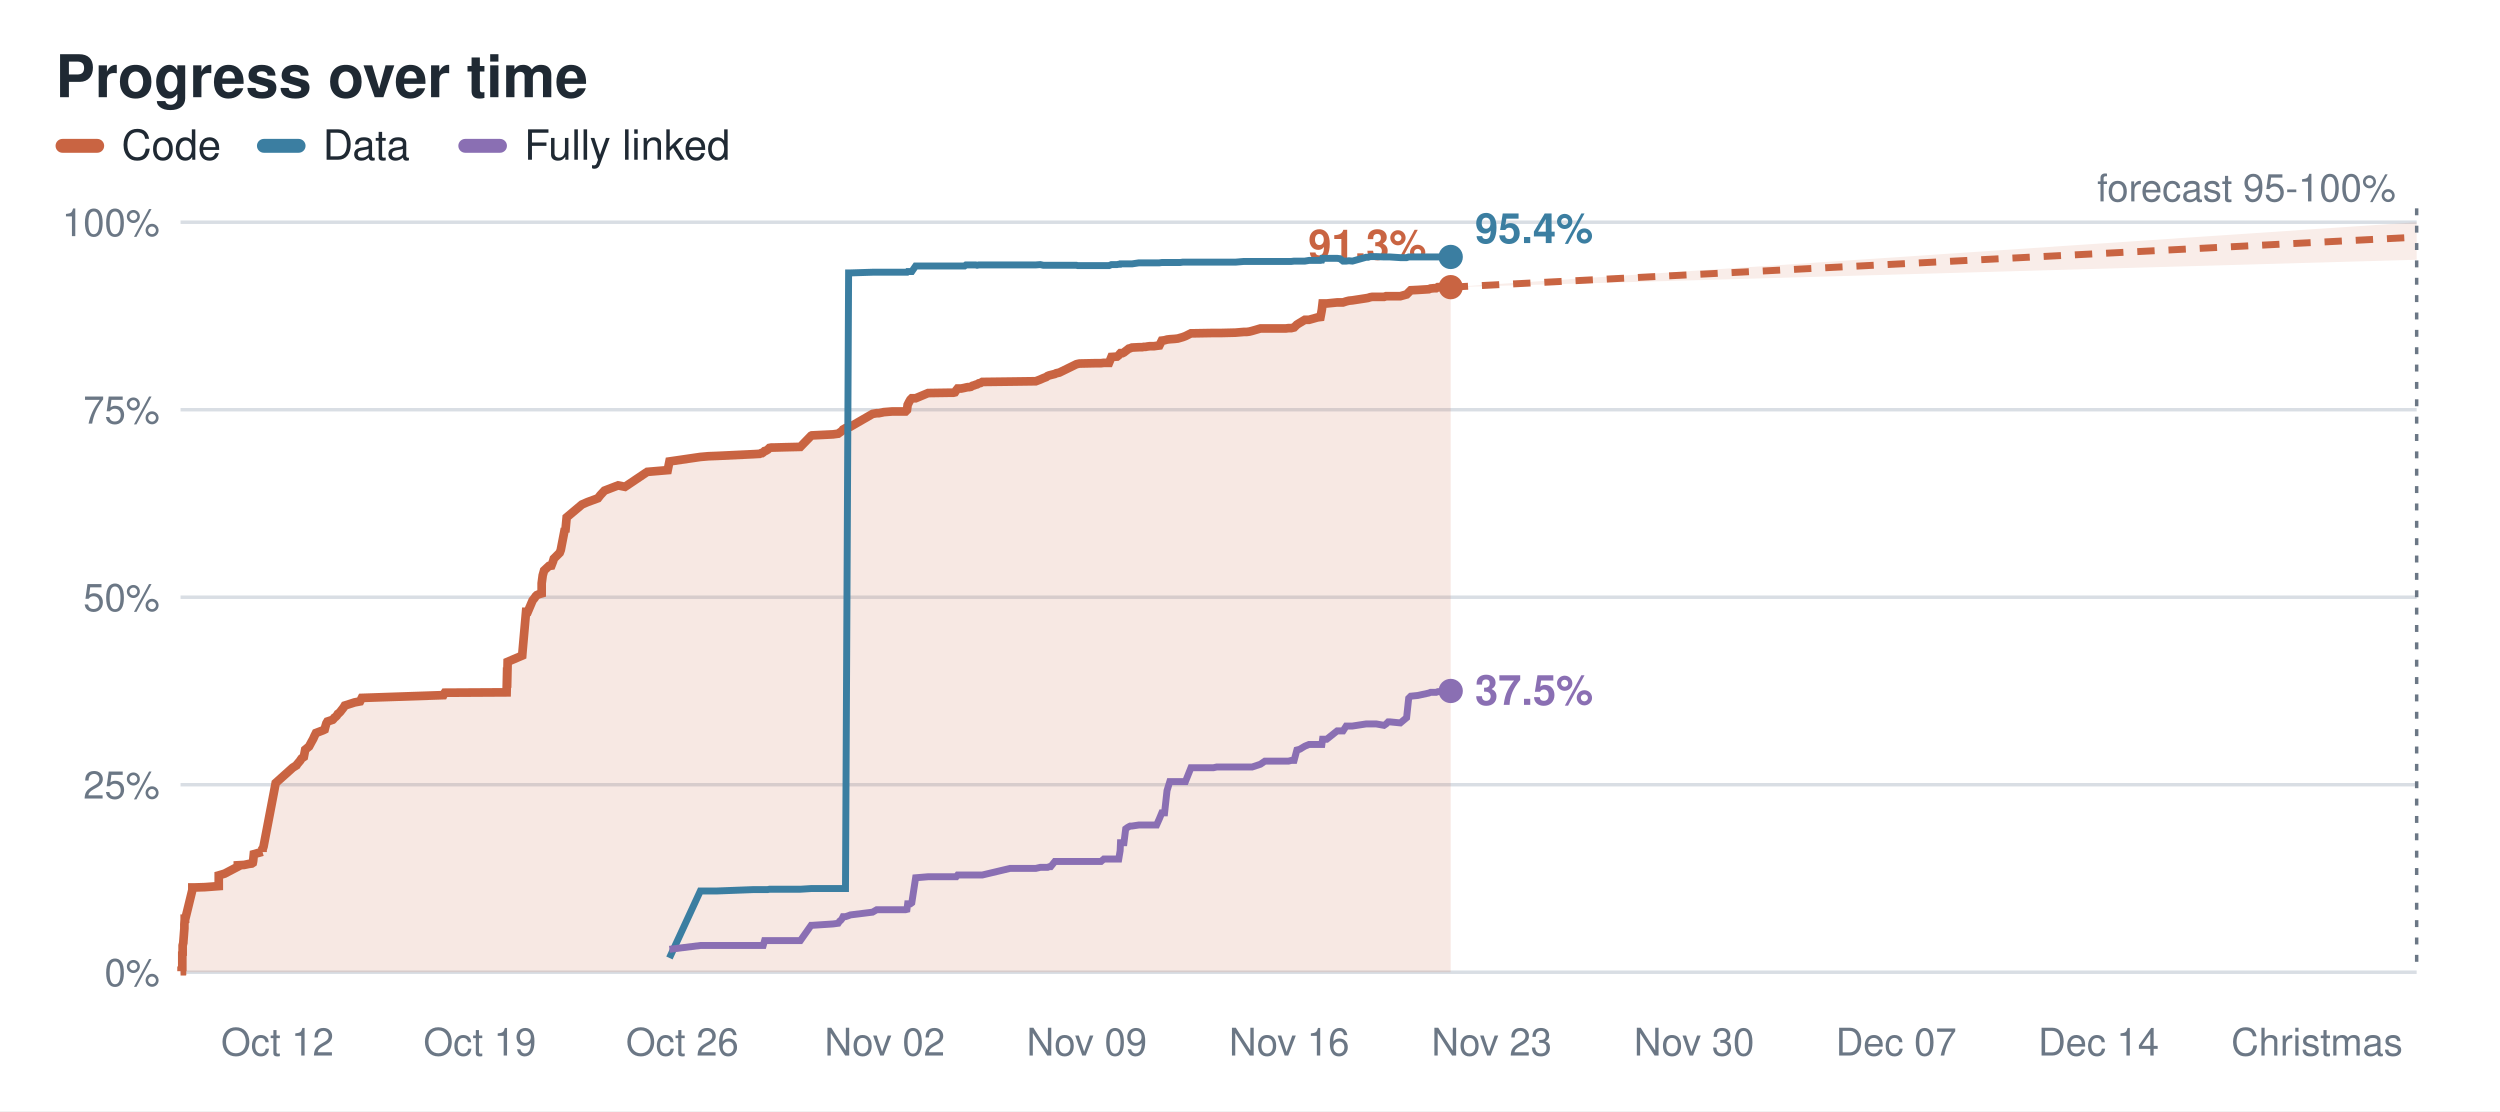
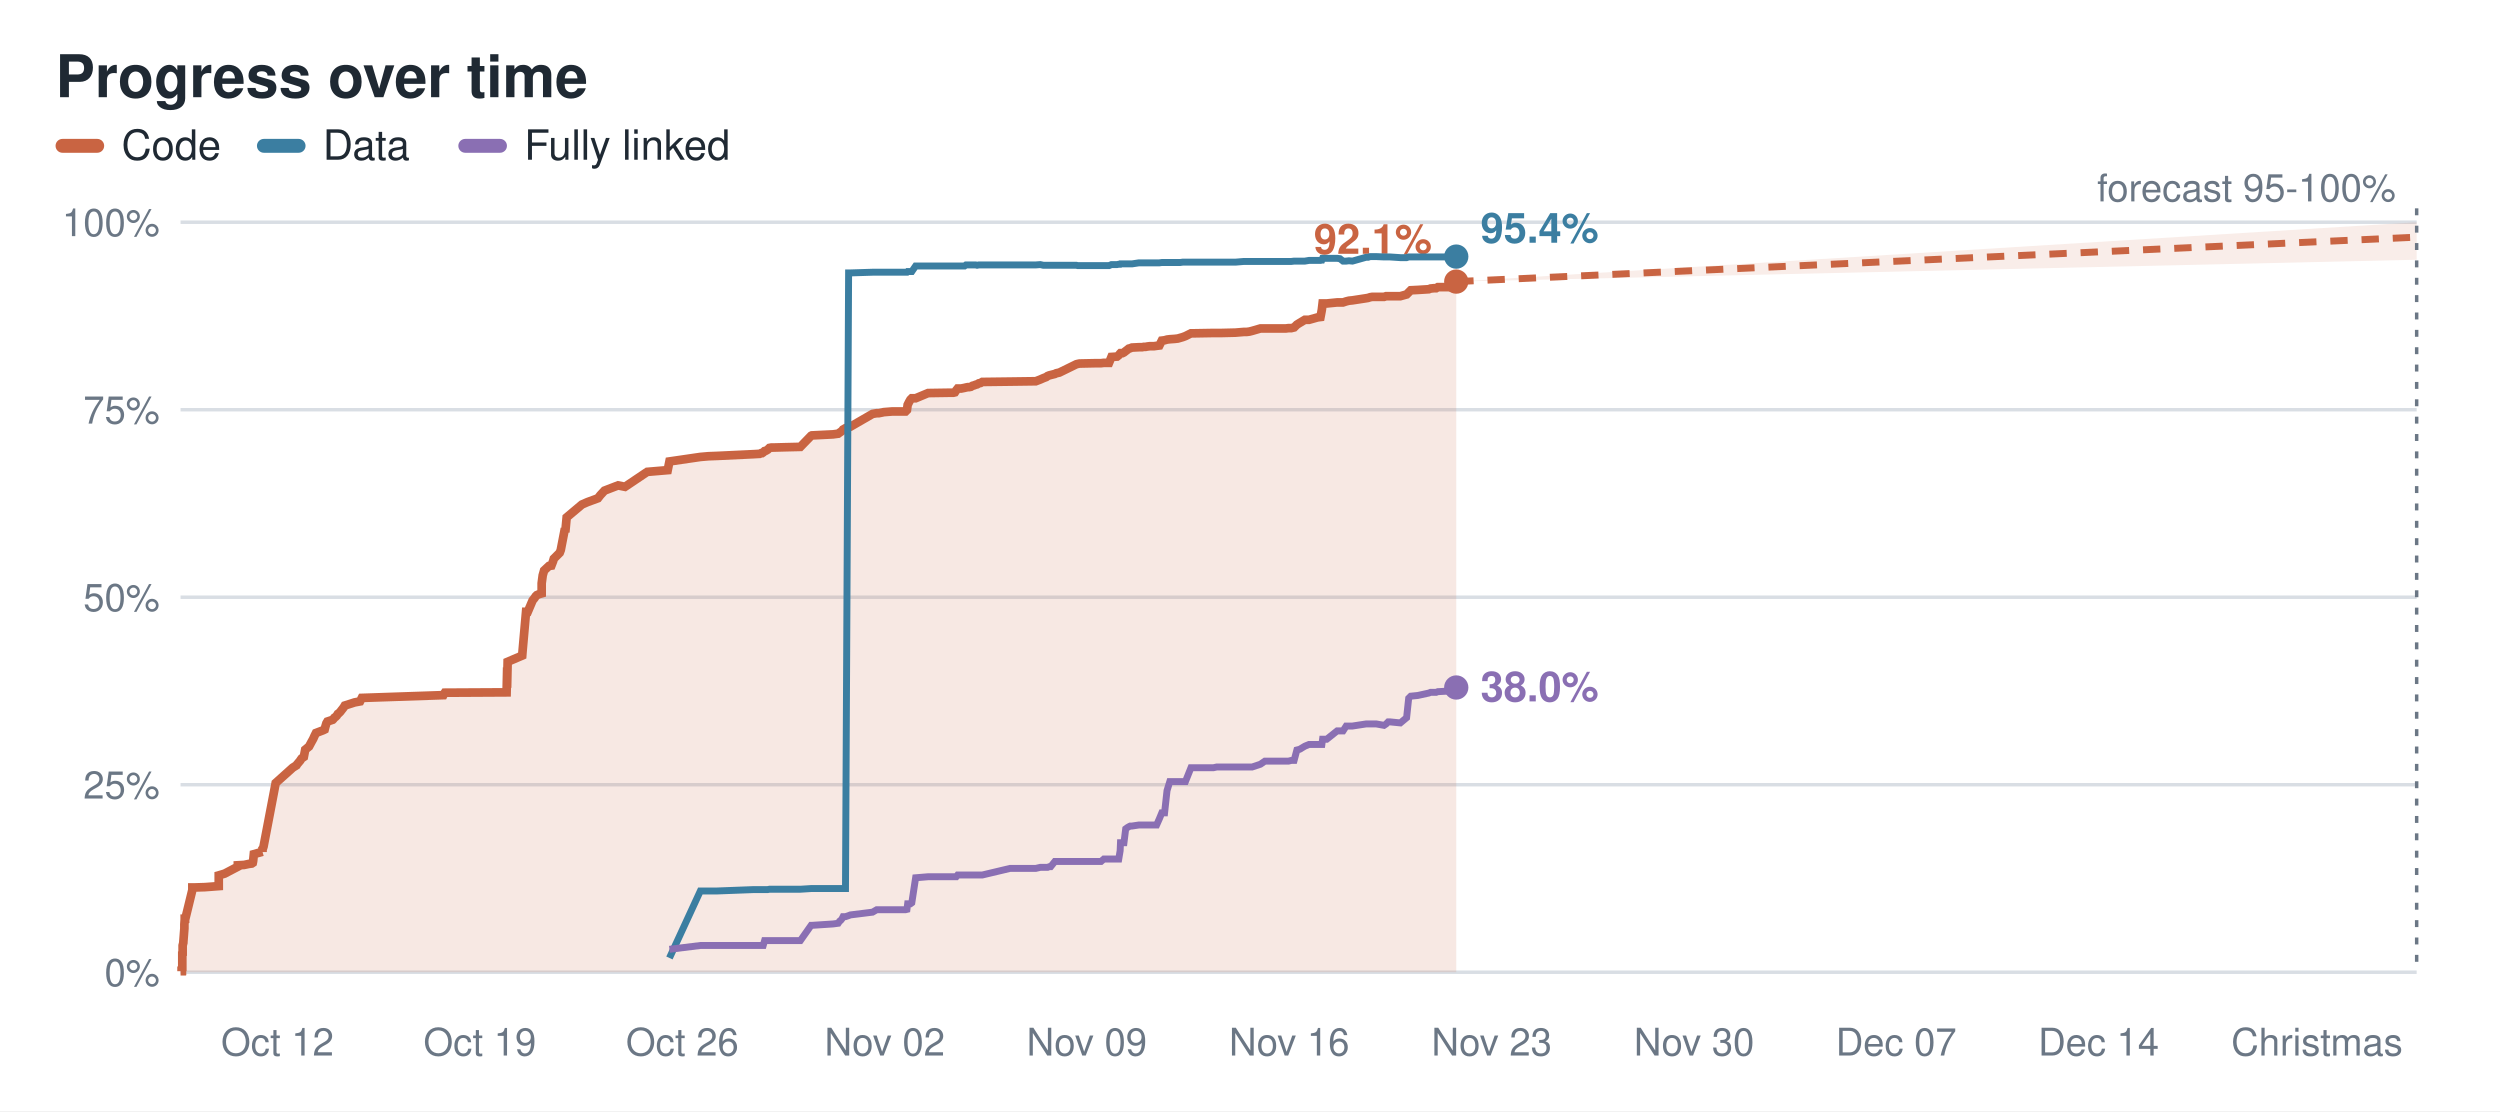
<svg xmlns="http://www.w3.org/2000/svg" viewBox="0 0 720 320" width="720" height="320" font-family="-apple-system,Segoe UI,Helvetica,Arial,sans-serif" role="img" aria-label="Progress over time">
  <rect width="100%" height="100%" fill="#ffffff" />
  <text x="16" y="28" font-size="17" font-weight="600" fill="#1f2933">Progress over time</text>
  <rect x="16" y="40" width="14" height="4" rx="2" fill="#c96442" />
  <text x="35" y="46" font-size="12" fill="#1f2933">Code</text>
  <rect x="74" y="40" width="14" height="4" rx="2" fill="#3b7ea1" />
  <text x="93" y="46" font-size="12" fill="#1f2933">Data</text>
  <rect x="132" y="40" width="14" height="4" rx="2" fill="#8a6fb3" />
  <text x="151" y="46" font-size="12" fill="#1f2933">Fully linked</text>
  <line x1="52" y1="280.0" x2="696" y2="280.0" stroke="#d9dee4" />
  <text x="46" y="284.0" font-size="11" fill="#6b7785" text-anchor="end">0%</text>
  <line x1="52" y1="226.0" x2="696" y2="226.0" stroke="#d9dee4" />
  <text x="46" y="230.0" font-size="11" fill="#6b7785" text-anchor="end">25%</text>
  <line x1="52" y1="172.0" x2="696" y2="172.0" stroke="#d9dee4" />
  <text x="46" y="176.0" font-size="11" fill="#6b7785" text-anchor="end">50%</text>
  <line x1="52" y1="118.0" x2="696" y2="118.0" stroke="#d9dee4" />
  <text x="46" y="122.0" font-size="11" fill="#6b7785" text-anchor="end">75%</text>
  <line x1="52" y1="64.0" x2="696" y2="64.0" stroke="#d9dee4" />
  <text x="46" y="68.0" font-size="11" fill="#6b7785" text-anchor="end">100%</text>
  <text x="79.9" y="304" font-size="11" fill="#6b7785" text-anchor="middle">Oct 12</text>
  <text x="138.2" y="304" font-size="11" fill="#6b7785" text-anchor="middle">Oct 19</text>
  <text x="196.5" y="304" font-size="11" fill="#6b7785" text-anchor="middle">Oct 26</text>
  <text x="254.8" y="304" font-size="11" fill="#6b7785" text-anchor="middle">Nov 02</text>
  <text x="313.0" y="304" font-size="11" fill="#6b7785" text-anchor="middle">Nov 09</text>
  <text x="371.3" y="304" font-size="11" fill="#6b7785" text-anchor="middle">Nov 16</text>
  <text x="429.6" y="304" font-size="11" fill="#6b7785" text-anchor="middle">Nov 23</text>
  <text x="487.9" y="304" font-size="11" fill="#6b7785" text-anchor="middle">Nov 30</text>
  <text x="546.1" y="304" font-size="11" fill="#6b7785" text-anchor="middle">Dec 07</text>
  <text x="604.4" y="304" font-size="11" fill="#6b7785" text-anchor="middle">Dec 14</text>
-   <polygon points="417.8,82.7 696.0,64.0 696.0,74.8" fill="#c96442" opacity="0.12" />
-   <line x1="417.8" y1="82.7" x2="696.0" y2="68.3" stroke="#c96442" stroke-width="2" stroke-dasharray="5,4" />
+   <polygon points="419.4,81.1 696.0,64.0 696.0,74.8" fill="#c96442" opacity="0.12" />
+   <line x1="419.4" y1="81.1" x2="696.0" y2="68.3" stroke="#c96442" stroke-width="2" stroke-dasharray="5,4" />
  <line x1="696.0" y1="60" x2="696.0" y2="280.0" stroke="#6b7785" stroke-dasharray="2,3" />
  <text x="692.0" y="304" font-size="11" fill="#6b7785" text-anchor="end">Christmas</text>
  <text x="690.0" y="58.0" font-size="11" fill="#6b7785" text-anchor="end">forecast 95-100%</text>
-   <polygon points="52.0,280.0 52.0,279.7 52.0,279.7 52.1,279.7 52.1,279.7 52.3,279.7 52.3,279.7 52.3,279.7 52.3,279.7 52.3,279.6 52.3,279.6 52.3,279.6 52.3,279.6 52.4,279.6 52.4,279.5 52.4,279.5 52.4,279.5 52.4,279.5 52.4,279.5 52.4,279.4 52.4,279.4 52.4,279.4 52.4,279.4 52.4,279.4 52.4,279.3 52.4,279.3 52.4,279.3 52.4,279.3 52.4,279.2 52.4,279.2 52.5,279.1 52.5,279.1 52.5,279.0 52.5,279.0 52.5,278.9 52.5,278.9 52.5,278.9 52.5,278.8 52.5,278.8 52.5,278.7 52.5,278.7 52.5,278.6 52.5,274.0 52.6,275.3 52.6,274.0 52.6,274.0 52.6,274.0 52.6,272.9 52.6,272.3 52.8,271.5 52.8,271.3 53.1,267.4 53.1,267.0 53.1,266.2 53.2,264.8 53.2,264.7 53.2,264.6 53.3,264.6 53.3,264.4 53.3,264.3 53.3,264.4 53.3,264.4 53.3,264.4 53.4,264.5 55.4,256.3 55.4,255.7 55.4,255.6 55.7,255.6 55.8,255.6 59.0,255.5 63.0,255.2 63.0,252.1 64.7,251.6 68.5,249.6 68.5,249.2 70.3,249.1 71.7,248.8 72.5,248.7 72.5,248.7 72.8,248.5 72.9,248.0 73.1,246.0 75.6,245.3 75.6,245.4 75.6,244.5 75.7,244.4 75.9,243.8 79.4,225.5 84.3,221.1 85.4,220.4 85.5,220.2 86.5,219.0 86.6,218.8 86.9,218.4 87.5,218.0 87.9,215.9 89.0,215.0 89.7,213.7 90.2,212.8 90.6,211.9 91.0,211.1 93.1,210.3 93.5,210.1 93.7,209.3 94.0,208.3 94.3,207.8 95.8,207.3 96.0,207.1 96.3,206.7 96.6,206.5 97.0,206.1 97.3,205.6 97.6,205.4 98.0,205.0 98.3,204.6 98.7,204.1 99.0,203.7 99.3,203.2 101.5,202.5 102.1,202.3 103.7,202.0 104.2,201.0 127.7,200.2 127.9,199.8 128.1,199.5 145.9,199.4 146.0,195.1 146.1,195.2 146.2,190.6 150.4,188.8 150.5,187.5 151.5,176.2 152.0,176.2 153.4,172.9 153.9,172.3 154.3,171.7 154.6,171.4 155.3,171.1 156.0,170.9 156.0,168.0 156.3,165.7 156.7,164.3 158.1,163.0 158.8,162.9 159.3,161.6 159.5,160.9 161.2,159.2 161.5,158.4 162.7,152.2 162.8,153.3 163.2,149.0 167.6,145.3 169.2,144.6 172.2,143.5 172.9,142.6 174.1,141.3 178.0,139.8 180.0,140.2 186.4,135.9 192.3,135.4 192.8,132.9 201.7,131.6 204.0,131.4 206.6,131.3 217.1,130.8 218.8,130.7 219.2,130.5 219.5,130.5 219.8,130.3 220.2,129.9 220.6,129.8 221.1,129.5 221.6,129.0 222.1,128.9 222.6,128.9 226.3,128.8 230.5,128.7 233.6,125.5 233.8,125.4 239.9,125.1 241.4,124.9 241.8,124.6 242.1,124.4 242.5,124.1 242.8,123.7 243.5,123.3 244.4,123.1 244.9,122.9 251.3,119.2 252.5,119.0 253.1,119.0 254.1,118.8 254.5,118.7 257.0,118.5 260.8,118.5 261.2,118.1 261.4,116.6 261.8,115.8 262.2,115.1 262.6,114.7 263.7,114.7 267.3,113.2 267.5,113.2 273.9,113.1 274.6,113.1 275.0,113.0 275.4,112.4 275.8,111.9 276.4,111.9 276.8,111.9 277.3,111.8 277.8,111.7 278.2,111.6 278.7,111.5 279.1,111.5 279.6,111.4 280.1,111.1 280.5,111.0 281.0,110.8 281.4,110.7 281.9,110.4 282.4,110.3 282.9,110.0 290.9,109.9 298.3,109.8 299.6,109.3 300.5,108.9 301.3,108.6 301.7,108.3 302.2,108.1 302.6,108.0 303.8,107.7 304.2,107.5 305.1,107.3 310.0,104.9 310.4,104.8 310.9,104.7 315.6,104.6 316.0,104.6 317.1,104.6 317.9,104.5 318.9,104.5 319.4,104.5 320.1,102.8 321.7,102.7 322.2,102.3 322.6,101.8 322.7,101.7 323.3,101.7 323.7,101.5 324.2,101.1 324.6,100.8 325.1,100.4 325.5,100.3 326.0,100.1 328.0,100.0 328.9,100.0 329.4,99.9 329.9,99.9 330.4,99.8 331.2,99.7 331.7,99.7 332.4,99.7 333.1,99.6 333.9,99.5 334.6,98.1 335.4,98.0 336.1,97.8 336.9,97.7 338.3,97.6 339.2,97.5 339.9,97.3 340.6,97.1 341.4,96.8 343.0,96.0 343.8,96.0 349.5,95.9 350.4,95.9 351.1,95.9 351.8,95.9 355.8,95.8 358.2,95.6 359.0,95.6 359.8,95.5 360.6,95.3 363.0,94.6 364.3,94.6 370.3,94.6 371.1,94.5 371.9,94.5 372.7,94.3 373.5,93.5 374.3,93.0 375.8,92.1 377.0,92.1 379.5,91.4 380.3,91.3 380.6,89.7 380.7,89.1 380.9,87.4 382.1,87.4 385.1,87.1 385.9,87.1 386.8,87.1 387.7,86.8 388.5,86.6 389.5,86.5 393.4,85.9 394.0,85.8 394.6,85.6 395.2,85.5 395.8,85.5 396.4,85.5 398.6,85.5 399.2,85.3 399.8,85.3 400.3,85.3 403.3,85.3 405.1,84.8 405.7,84.2 406.3,83.6 408.3,83.5 411.5,83.3 412.0,83.1 413.0,83.0 413.6,83.0 414.1,82.7 417.8,82.7 417.8,280.0" fill="#c96442" opacity="0.15" />
-   <polyline points="52.0,279.7 52.0,279.7 52.1,279.7 52.1,279.7 52.3,279.7 52.3,279.7 52.3,279.7 52.3,279.7 52.3,279.6 52.3,279.6 52.3,279.6 52.3,279.6 52.4,279.6 52.4,279.5 52.4,279.5 52.4,279.5 52.4,279.5 52.4,279.5 52.4,279.4 52.4,279.4 52.4,279.4 52.4,279.4 52.4,279.4 52.4,279.3 52.4,279.3 52.4,279.3 52.4,279.3 52.4,279.2 52.4,279.2 52.5,279.1 52.5,279.1 52.5,279.0 52.5,279.0 52.5,278.9 52.5,278.9 52.5,278.9 52.5,278.8 52.5,278.8 52.5,278.7 52.5,278.7 52.5,278.6 52.5,274.0 52.6,275.3 52.6,274.0 52.6,274.0 52.6,274.0 52.6,272.9 52.6,272.3 52.8,271.5 52.8,271.3 53.1,267.4 53.1,267.0 53.1,266.2 53.2,264.8 53.2,264.7 53.2,264.6 53.3,264.6 53.3,264.4 53.3,264.3 53.3,264.4 53.3,264.4 53.3,264.4 53.4,264.5 55.4,256.3 55.4,255.7 55.4,255.6 55.7,255.6 55.8,255.6 59.0,255.5 63.0,255.2 63.0,252.1 64.7,251.6 68.5,249.6 68.5,249.2 70.3,249.1 71.7,248.8 72.5,248.7 72.5,248.7 72.8,248.5 72.9,248.0 73.1,246.0 75.6,245.3 75.6,245.4 75.6,244.5 75.7,244.4 75.9,243.8 79.4,225.5 84.3,221.1 85.4,220.4 85.5,220.2 86.5,219.0 86.6,218.8 86.9,218.4 87.5,218.0 87.9,215.9 89.0,215.0 89.7,213.7 90.2,212.8 90.6,211.9 91.0,211.1 93.1,210.3 93.5,210.1 93.7,209.3 94.0,208.3 94.3,207.8 95.8,207.3 96.0,207.1 96.3,206.7 96.6,206.5 97.0,206.1 97.3,205.6 97.6,205.4 98.0,205.0 98.3,204.6 98.7,204.1 99.0,203.7 99.3,203.2 101.5,202.5 102.1,202.3 103.7,202.0 104.2,201.0 127.7,200.2 127.9,199.8 128.1,199.5 145.9,199.4 146.0,195.1 146.1,195.2 146.2,190.6 150.4,188.8 150.5,187.5 151.5,176.2 152.0,176.2 153.4,172.9 153.9,172.3 154.3,171.7 154.6,171.4 155.3,171.1 156.0,170.9 156.0,168.0 156.3,165.7 156.7,164.3 158.1,163.0 158.8,162.9 159.3,161.6 159.5,160.9 161.2,159.2 161.5,158.4 162.7,152.2 162.8,153.3 163.2,149.0 167.6,145.3 169.2,144.6 172.2,143.5 172.9,142.6 174.1,141.3 178.0,139.8 180.0,140.2 186.4,135.9 192.3,135.4 192.8,132.9 201.7,131.6 204.0,131.4 206.6,131.3 217.1,130.8 218.8,130.7 219.2,130.5 219.5,130.5 219.8,130.3 220.2,129.9 220.6,129.8 221.1,129.5 221.6,129.0 222.1,128.9 222.6,128.9 226.3,128.8 230.5,128.7 233.6,125.5 233.8,125.4 239.9,125.1 241.4,124.9 241.8,124.6 242.1,124.4 242.5,124.1 242.8,123.7 243.5,123.3 244.4,123.1 244.9,122.9 251.3,119.2 252.5,119.0 253.1,119.0 254.1,118.8 254.5,118.7 257.0,118.5 260.8,118.5 261.2,118.1 261.4,116.6 261.8,115.8 262.2,115.1 262.6,114.7 263.7,114.7 267.3,113.2 267.5,113.2 273.9,113.1 274.6,113.1 275.0,113.0 275.4,112.4 275.8,111.9 276.4,111.9 276.8,111.9 277.3,111.8 277.8,111.7 278.2,111.6 278.7,111.5 279.1,111.5 279.6,111.4 280.1,111.1 280.5,111.0 281.0,110.8 281.4,110.7 281.9,110.4 282.4,110.3 282.9,110.0 290.9,109.9 298.3,109.8 299.6,109.3 300.5,108.9 301.3,108.6 301.7,108.3 302.2,108.1 302.6,108.0 303.8,107.7 304.2,107.5 305.1,107.3 310.0,104.9 310.4,104.8 310.9,104.7 315.6,104.6 316.0,104.6 317.1,104.6 317.9,104.5 318.9,104.5 319.4,104.5 320.1,102.8 321.7,102.7 322.2,102.3 322.6,101.8 322.7,101.7 323.3,101.7 323.7,101.5 324.2,101.1 324.6,100.8 325.1,100.4 325.5,100.3 326.0,100.1 328.0,100.0 328.9,100.0 329.4,99.9 329.9,99.9 330.4,99.8 331.2,99.7 331.7,99.7 332.4,99.7 333.1,99.6 333.9,99.5 334.6,98.1 335.4,98.0 336.1,97.8 336.9,97.7 338.3,97.6 339.2,97.5 339.9,97.3 340.6,97.1 341.4,96.8 343.0,96.0 343.8,96.0 349.5,95.9 350.4,95.9 351.1,95.9 351.8,95.9 355.8,95.8 358.2,95.6 359.0,95.6 359.8,95.5 360.6,95.3 363.0,94.6 364.3,94.6 370.3,94.6 371.1,94.5 371.9,94.5 372.7,94.3 373.5,93.5 374.3,93.0 375.8,92.1 377.0,92.1 379.5,91.4 380.3,91.3 380.6,89.7 380.7,89.1 380.9,87.4 382.1,87.4 385.1,87.1 385.9,87.1 386.8,87.1 387.7,86.8 388.5,86.6 389.5,86.5 393.4,85.9 394.0,85.8 394.6,85.6 395.2,85.5 395.8,85.5 396.4,85.5 398.6,85.5 399.2,85.3 399.8,85.3 400.3,85.3 403.3,85.3 405.1,84.8 405.7,84.2 406.3,83.6 408.3,83.5 411.5,83.3 412.0,83.1 413.0,83.0 413.6,83.0 414.1,82.7 417.8,82.7" fill="none" stroke="#c96442" stroke-width="2.5" />
-   <circle cx="417.8" cy="82.7" r="3.5" fill="#c96442" />
-   <text x="410.8" y="74.7" font-size="12" font-weight="600" fill="#c96442" text-anchor="end">91.3%</text>
-   <polyline points="192.8,275.9 201.7,256.6 204.0,256.6 206.6,256.6 217.1,256.2 218.8,256.2 219.2,256.2 219.5,256.2 219.8,256.2 220.2,256.2 220.6,256.2 221.1,256.2 221.6,256.1 222.1,256.1 222.6,256.1 226.3,256.1 230.5,256.1 233.6,255.9 233.8,255.9 239.9,255.9 241.4,255.9 241.8,255.9 242.1,255.9 242.5,255.9 242.8,255.9 243.5,255.9 244.4,78.6 244.9,78.6 251.3,78.4 252.5,78.4 253.1,78.4 254.1,78.4 254.5,78.4 257.0,78.4 260.8,78.4 261.2,78.4 261.4,78.2 261.8,78.2 262.2,78.2 262.6,78.2 263.7,76.6 267.3,76.6 267.5,76.6 273.9,76.6 274.6,76.6 275.0,76.6 275.4,76.6 275.8,76.6 276.4,76.6 276.8,76.6 277.3,76.6 277.8,76.6 278.2,76.3 278.7,76.3 279.1,76.3 279.6,76.3 280.1,76.3 280.5,76.3 281.0,76.3 281.4,76.4 281.9,76.3 282.4,76.3 282.9,76.3 290.9,76.3 298.3,76.3 299.6,76.2 300.5,76.4 301.3,76.4 301.7,76.4 302.2,76.4 302.6,76.4 303.8,76.4 304.2,76.4 305.1,76.4 310.0,76.4 310.4,76.5 310.9,76.5 315.6,76.5 316.0,76.5 317.1,76.5 317.9,76.5 318.9,76.5 319.4,76.5 320.1,76.2 321.7,76.2 322.2,76.1 322.6,76.1 322.7,76.0 323.3,76.0 323.7,76.0 324.2,76.0 324.6,76.0 325.1,76.0 325.5,76.0 326.0,76.0 328.0,75.7 328.9,75.7 329.4,75.7 329.9,75.7 330.4,75.7 331.2,75.7 331.7,75.7 332.4,75.7 333.1,75.7 333.9,75.7 334.6,75.6 335.4,75.6 336.1,75.6 336.9,75.6 338.3,75.6 339.2,75.6 339.9,75.6 340.6,75.5 341.4,75.5 343.0,75.5 343.8,75.5 349.5,75.5 350.4,75.5 351.1,75.5 351.8,75.5 355.8,75.5 358.2,75.3 359.0,75.3 359.8,75.3 360.6,75.3 363.0,75.3 364.3,75.3 370.3,75.3 371.1,75.3 371.9,75.3 372.7,75.2 373.5,75.2 374.3,75.2 375.8,75.2 377.0,75.0 379.5,75.0 380.3,75.0 380.6,74.9 380.7,74.9 380.9,74.4 382.1,74.4 385.1,74.4 385.9,74.5 386.8,75.2 387.7,75.2 388.5,75.1 389.5,75.2 393.4,74.1 394.0,74.1 394.6,73.9 395.2,73.9 395.8,73.9 396.4,73.9 398.6,74.0 399.2,74.0 399.8,74.0 400.3,74.0 403.3,74.2 405.1,74.2 405.7,74.0 406.3,74.0 408.3,74.0 411.5,74.0 412.0,74.0 413.0,74.0 413.6,74.0 414.1,74.0 417.8,74.0" fill="none" stroke="#3b7ea1" stroke-width="2" />
-   <circle cx="417.8" cy="74.0" r="3.5" fill="#3b7ea1" />
-   <text x="424.8" y="70.0" font-size="12" font-weight="600" fill="#3b7ea1">95.4%</text>
-   <polyline points="192.8,273.4 201.7,272.3 204.0,272.3 206.6,272.3 217.1,272.3 218.8,272.3 219.2,272.3 219.5,272.3 219.8,272.3 220.2,270.9 220.6,270.9 221.1,270.9 221.6,270.9 222.1,270.9 222.6,270.9 226.3,270.9 230.5,270.9 233.6,266.5 233.8,266.5 239.9,266.1 241.4,265.9 241.8,265.3 242.1,265.1 242.5,264.6 242.8,264.0 243.5,264.0 244.4,263.7 244.9,263.5 251.3,262.7 252.5,262.0 253.1,262.0 254.1,262.0 254.5,262.0 257.0,262.0 260.8,262.0 261.2,261.9 261.4,260.3 261.8,260.3 262.2,260.3 262.6,260.0 263.7,252.8 267.3,252.5 267.5,252.5 273.9,252.5 274.6,252.5 275.0,252.5 275.4,252.5 275.8,252.0 276.4,252.0 276.8,252.0 277.3,252.0 277.8,252.0 278.2,252.0 278.7,252.0 279.1,252.0 279.6,252.0 280.1,252.0 280.5,252.0 281.0,252.0 281.4,252.0 281.9,252.0 282.4,252.0 282.9,252.0 290.9,250.1 298.3,250.1 299.6,249.8 300.5,249.8 301.3,249.8 301.7,249.8 302.2,249.6 302.6,249.6 303.8,248.1 304.2,248.1 305.1,248.1 310.0,248.1 310.4,248.1 310.9,248.1 315.6,248.1 316.0,248.1 317.1,248.1 317.9,247.4 318.9,247.4 319.4,247.4 320.1,247.4 321.7,247.4 322.2,247.4 322.6,245.0 322.7,242.7 323.3,242.7 323.7,242.7 324.2,238.7 324.6,238.4 325.1,238.1 325.5,237.9 326.0,237.9 328.0,237.6 328.9,237.6 329.4,237.6 329.9,237.6 330.4,237.6 331.2,237.6 331.7,237.6 332.4,237.6 333.1,237.6 333.9,235.8 334.6,234.1 335.4,234.1 336.1,227.7 336.9,225.1 338.3,225.1 339.2,225.1 339.9,225.1 340.6,225.1 341.4,225.1 343.0,221.1 343.8,221.1 349.5,221.1 350.4,220.9 351.1,220.9 351.8,220.9 355.8,220.9 358.2,220.9 359.0,220.9 359.8,220.9 360.6,220.9 363.0,220.1 364.3,219.2 370.3,219.2 371.1,219.2 371.9,219.0 372.7,219.0 373.5,216.0 374.3,215.8 375.8,214.9 377.0,214.4 379.5,214.4 380.3,214.4 380.6,214.4 380.7,214.4 380.9,212.9 382.1,212.9 385.1,210.5 385.9,210.5 386.8,210.5 387.7,209.1 388.5,209.1 389.5,209.1 393.4,208.5 394.0,208.5 394.6,208.5 395.2,208.5 395.8,208.5 396.4,208.5 398.6,208.9 399.2,208.5 399.8,207.9 400.3,207.9 403.3,208.2 405.1,206.7 405.7,201.1 406.3,200.5 408.3,200.3 411.5,199.6 412.0,199.4 413.0,199.4 413.6,199.4 414.1,199.2 417.8,199.0" fill="none" stroke="#8a6fb3" stroke-width="2" />
-   <circle cx="417.8" cy="199.0" r="3.5" fill="#8a6fb3" />
-   <text x="424.8" y="203.0" font-size="12" font-weight="600" fill="#8a6fb3">37.5%</text>
+   <polygon points="52.0,280.0 52.0,279.7 52.0,279.7 52.1,279.7 52.1,279.7 52.3,279.7 52.3,279.7 52.3,279.7 52.3,279.7 52.3,279.6 52.3,279.6 52.3,279.6 52.3,279.6 52.4,279.6 52.4,279.5 52.4,279.5 52.4,279.5 52.4,279.5 52.4,279.5 52.4,279.4 52.4,279.4 52.4,279.4 52.4,279.4 52.4,279.4 52.4,279.3 52.4,279.3 52.4,279.3 52.4,279.3 52.4,279.2 52.4,279.2 52.5,279.1 52.5,279.1 52.5,279.0 52.5,279.0 52.5,278.9 52.5,278.9 52.5,278.9 52.5,278.8 52.5,278.8 52.5,278.7 52.5,278.7 52.5,278.6 52.5,274.0 52.6,275.3 52.6,274.0 52.6,274.0 52.6,274.0 52.6,272.9 52.6,272.3 52.8,271.5 52.8,271.3 53.1,267.4 53.1,267.0 53.1,266.2 53.2,264.8 53.2,264.7 53.2,264.6 53.3,264.6 53.3,264.4 53.3,264.3 53.3,264.4 53.3,264.4 53.3,264.4 53.4,264.5 55.4,256.3 55.4,255.7 55.4,255.6 55.7,255.6 55.8,255.6 59.0,255.5 63.0,255.2 63.0,252.1 64.7,251.6 68.5,249.6 68.5,249.2 70.3,249.1 71.7,248.8 72.5,248.7 72.5,248.7 72.8,248.5 72.9,248.0 73.1,246.0 75.6,245.3 75.6,245.4 75.6,244.5 75.7,244.4 75.9,243.8 79.4,225.5 84.3,221.1 85.4,220.4 85.5,220.2 86.5,219.0 86.6,218.8 86.9,218.4 87.5,218.0 87.9,215.9 89.0,215.0 89.7,213.7 90.2,212.8 90.6,211.9 91.0,211.1 93.1,210.3 93.5,210.1 93.7,209.3 94.0,208.3 94.3,207.8 95.8,207.3 96.0,207.1 96.3,206.7 96.6,206.5 97.0,206.1 97.3,205.6 97.6,205.4 98.0,205.0 98.3,204.6 98.7,204.1 99.0,203.7 99.3,203.2 101.5,202.5 102.1,202.3 103.7,202.0 104.2,201.0 127.7,200.2 127.9,199.8 128.1,199.5 145.9,199.4 146.0,195.1 146.1,195.2 146.2,190.6 150.4,188.8 150.5,187.5 151.5,176.2 152.0,176.2 153.4,172.9 153.9,172.3 154.3,171.7 154.6,171.4 155.3,171.1 156.0,170.9 156.0,168.0 156.3,165.7 156.7,164.3 158.1,163.0 158.8,162.9 159.3,161.6 159.5,160.9 161.2,159.2 161.5,158.4 162.7,152.2 162.8,153.3 163.2,149.0 167.6,145.3 169.2,144.6 172.2,143.5 172.9,142.6 174.1,141.3 178.0,139.8 180.0,140.2 186.4,135.9 192.3,135.4 192.8,132.9 201.7,131.6 204.0,131.4 206.6,131.3 217.1,130.8 218.8,130.7 219.2,130.5 219.5,130.5 219.8,130.3 220.2,129.9 220.6,129.8 221.1,129.5 221.6,129.0 222.1,128.9 222.6,128.9 226.3,128.8 230.5,128.7 233.6,125.5 233.8,125.4 239.9,125.1 241.4,124.9 241.8,124.6 242.1,124.4 242.5,124.1 242.8,123.7 243.5,123.3 244.4,123.1 244.9,122.9 251.3,119.2 252.5,119.0 253.1,119.0 254.1,118.8 254.5,118.7 257.0,118.5 260.8,118.5 261.2,118.1 261.4,116.6 261.8,115.8 262.2,115.1 262.6,114.7 263.7,114.7 267.3,113.2 267.5,113.2 273.9,113.1 274.6,113.1 275.0,113.0 275.4,112.4 275.8,111.9 276.4,111.9 276.8,111.9 277.3,111.8 277.8,111.7 278.2,111.6 278.7,111.5 279.1,111.5 279.6,111.4 280.1,111.1 280.5,111.0 281.0,110.8 281.4,110.7 281.9,110.4 282.4,110.3 282.9,110.0 290.9,109.9 298.3,109.8 299.6,109.3 300.5,108.9 301.3,108.6 301.7,108.3 302.2,108.1 302.6,108.0 303.8,107.7 304.2,107.5 305.1,107.3 310.0,104.9 310.4,104.8 310.9,104.7 315.6,104.6 316.0,104.6 317.1,104.6 317.9,104.5 318.9,104.5 319.4,104.5 320.1,102.8 321.7,102.7 322.2,102.3 322.6,101.8 322.7,101.7 323.3,101.7 323.7,101.5 324.2,101.1 324.6,100.8 325.1,100.4 325.5,100.3 326.0,100.1 328.0,100.0 328.9,100.0 329.4,99.9 329.9,99.9 330.4,99.8 331.2,99.7 331.7,99.7 332.4,99.7 333.1,99.6 333.9,99.5 334.6,98.1 335.4,98.0 336.1,97.8 336.9,97.7 338.3,97.6 339.2,97.5 339.9,97.3 340.6,97.1 341.4,96.8 343.0,96.0 343.8,96.0 349.5,95.9 350.4,95.9 351.1,95.9 351.8,95.9 355.8,95.8 358.2,95.6 359.0,95.6 359.8,95.5 360.6,95.3 363.0,94.6 364.3,94.6 370.3,94.6 371.1,94.5 371.9,94.5 372.7,94.3 373.5,93.5 374.3,93.0 375.8,92.1 377.0,92.1 379.5,91.4 380.3,91.3 380.6,89.7 380.7,89.1 380.9,87.4 382.1,87.4 385.1,87.1 385.9,87.1 386.8,87.1 387.7,86.8 388.5,86.6 389.5,86.5 393.4,85.9 394.0,85.8 394.6,85.6 395.2,85.5 395.8,85.5 396.4,85.5 398.6,85.5 399.2,85.3 399.8,85.3 400.3,85.3 403.3,85.3 405.1,84.8 405.7,84.2 406.3,83.6 408.3,83.5 411.5,83.3 412.0,83.1 413.0,83.0 413.6,83.0 414.1,82.7 417.8,82.7 418.3,81.4 418.8,81.2 419.4,81.1 419.4,280.0" fill="#c96442" opacity="0.15" />
+   <polyline points="52.0,279.7 52.0,279.7 52.1,279.7 52.1,279.7 52.3,279.7 52.3,279.7 52.3,279.7 52.3,279.7 52.3,279.6 52.3,279.6 52.3,279.6 52.3,279.6 52.4,279.6 52.4,279.5 52.4,279.5 52.4,279.5 52.4,279.5 52.4,279.5 52.4,279.4 52.4,279.4 52.4,279.4 52.4,279.4 52.4,279.4 52.4,279.3 52.4,279.3 52.4,279.3 52.4,279.3 52.4,279.2 52.4,279.2 52.5,279.1 52.5,279.1 52.5,279.0 52.5,279.0 52.5,278.9 52.5,278.9 52.5,278.9 52.5,278.8 52.5,278.8 52.5,278.7 52.5,278.7 52.5,278.6 52.5,274.0 52.6,275.3 52.6,274.0 52.6,274.0 52.6,274.0 52.6,272.9 52.6,272.3 52.8,271.5 52.8,271.3 53.1,267.4 53.1,267.0 53.1,266.2 53.2,264.8 53.2,264.7 53.2,264.6 53.3,264.6 53.3,264.4 53.3,264.3 53.3,264.4 53.3,264.4 53.3,264.4 53.4,264.5 55.4,256.3 55.4,255.7 55.4,255.6 55.7,255.6 55.8,255.6 59.0,255.5 63.0,255.2 63.0,252.1 64.7,251.6 68.5,249.6 68.5,249.2 70.3,249.1 71.7,248.8 72.5,248.7 72.5,248.7 72.8,248.5 72.9,248.0 73.1,246.0 75.6,245.3 75.6,245.4 75.6,244.5 75.7,244.4 75.9,243.8 79.4,225.5 84.3,221.1 85.4,220.4 85.5,220.2 86.5,219.0 86.6,218.8 86.9,218.4 87.5,218.0 87.9,215.9 89.0,215.0 89.7,213.7 90.2,212.8 90.6,211.9 91.0,211.1 93.1,210.3 93.5,210.1 93.7,209.3 94.0,208.3 94.3,207.8 95.8,207.3 96.0,207.1 96.3,206.7 96.6,206.5 97.0,206.1 97.3,205.6 97.6,205.4 98.0,205.0 98.3,204.6 98.7,204.1 99.0,203.7 99.3,203.2 101.5,202.5 102.1,202.3 103.7,202.0 104.2,201.0 127.7,200.2 127.9,199.8 128.1,199.5 145.9,199.4 146.0,195.1 146.1,195.2 146.2,190.6 150.4,188.8 150.5,187.5 151.5,176.2 152.0,176.2 153.4,172.9 153.9,172.3 154.3,171.7 154.6,171.4 155.3,171.1 156.0,170.9 156.0,168.0 156.3,165.7 156.7,164.3 158.1,163.0 158.8,162.9 159.3,161.6 159.5,160.9 161.2,159.2 161.5,158.4 162.7,152.2 162.8,153.3 163.2,149.0 167.6,145.3 169.2,144.6 172.2,143.5 172.9,142.6 174.1,141.3 178.0,139.8 180.0,140.2 186.4,135.9 192.3,135.4 192.8,132.9 201.7,131.6 204.0,131.4 206.6,131.3 217.1,130.8 218.8,130.7 219.2,130.5 219.5,130.5 219.8,130.3 220.2,129.9 220.6,129.8 221.1,129.5 221.6,129.0 222.1,128.9 222.6,128.9 226.3,128.8 230.5,128.7 233.6,125.5 233.8,125.4 239.9,125.1 241.4,124.9 241.8,124.6 242.1,124.4 242.5,124.1 242.8,123.7 243.5,123.3 244.4,123.1 244.9,122.9 251.3,119.2 252.5,119.0 253.1,119.0 254.1,118.8 254.5,118.7 257.0,118.5 260.8,118.5 261.2,118.1 261.4,116.6 261.8,115.8 262.2,115.1 262.6,114.7 263.7,114.7 267.3,113.2 267.5,113.2 273.9,113.1 274.6,113.1 275.0,113.0 275.4,112.4 275.8,111.9 276.4,111.9 276.8,111.9 277.3,111.8 277.8,111.7 278.2,111.6 278.7,111.5 279.1,111.5 279.6,111.4 280.1,111.1 280.5,111.0 281.0,110.8 281.4,110.7 281.9,110.4 282.4,110.3 282.9,110.0 290.9,109.9 298.3,109.8 299.6,109.3 300.5,108.9 301.3,108.6 301.7,108.3 302.2,108.1 302.6,108.0 303.8,107.7 304.2,107.5 305.1,107.3 310.0,104.9 310.4,104.8 310.9,104.7 315.6,104.6 316.0,104.6 317.1,104.6 317.9,104.5 318.9,104.5 319.4,104.5 320.1,102.8 321.7,102.7 322.2,102.3 322.6,101.8 322.7,101.7 323.3,101.7 323.7,101.5 324.2,101.1 324.6,100.8 325.1,100.4 325.5,100.3 326.0,100.1 328.0,100.0 328.9,100.0 329.4,99.9 329.9,99.9 330.4,99.8 331.2,99.7 331.7,99.7 332.4,99.7 333.1,99.6 333.9,99.5 334.6,98.1 335.4,98.0 336.1,97.8 336.9,97.7 338.3,97.6 339.2,97.5 339.9,97.3 340.6,97.1 341.4,96.8 343.0,96.0 343.8,96.0 349.5,95.9 350.4,95.9 351.1,95.9 351.8,95.9 355.8,95.8 358.2,95.6 359.0,95.6 359.8,95.5 360.6,95.3 363.0,94.6 364.3,94.6 370.3,94.6 371.1,94.5 371.9,94.5 372.7,94.3 373.5,93.5 374.3,93.0 375.8,92.1 377.0,92.1 379.5,91.4 380.3,91.3 380.6,89.7 380.7,89.1 380.9,87.4 382.1,87.4 385.1,87.1 385.9,87.1 386.8,87.1 387.7,86.8 388.5,86.6 389.5,86.5 393.4,85.9 394.0,85.8 394.6,85.6 395.2,85.5 395.8,85.5 396.4,85.5 398.6,85.5 399.2,85.3 399.8,85.3 400.3,85.3 403.3,85.3 405.1,84.8 405.7,84.2 406.3,83.6 408.3,83.5 411.5,83.3 412.0,83.1 413.0,83.0 413.6,83.0 414.1,82.7 417.8,82.7 418.3,81.4 418.8,81.2 419.4,81.1" fill="none" stroke="#c96442" stroke-width="2.5" />
+   <circle cx="419.4" cy="81.1" r="3.5" fill="#c96442" />
+   <text x="412.4" y="73.1" font-size="12" font-weight="600" fill="#c96442" text-anchor="end">92.1%</text>
+   <polyline points="192.8,275.9 201.7,256.6 204.0,256.6 206.6,256.6 217.1,256.2 218.8,256.2 219.2,256.2 219.5,256.2 219.8,256.2 220.2,256.2 220.6,256.2 221.1,256.2 221.6,256.1 222.1,256.1 222.6,256.1 226.3,256.1 230.5,256.1 233.6,255.9 233.8,255.9 239.9,255.9 241.4,255.9 241.8,255.9 242.1,255.9 242.5,255.9 242.8,255.9 243.5,255.9 244.4,78.6 244.9,78.6 251.3,78.4 252.5,78.4 253.1,78.4 254.1,78.4 254.5,78.4 257.0,78.4 260.8,78.4 261.2,78.4 261.4,78.2 261.8,78.2 262.2,78.2 262.6,78.2 263.7,76.6 267.3,76.6 267.5,76.6 273.9,76.6 274.6,76.6 275.0,76.6 275.4,76.6 275.8,76.6 276.4,76.6 276.8,76.6 277.3,76.6 277.8,76.6 278.2,76.3 278.7,76.3 279.1,76.3 279.6,76.3 280.1,76.3 280.5,76.3 281.0,76.3 281.4,76.4 281.9,76.3 282.4,76.3 282.9,76.3 290.9,76.3 298.3,76.3 299.6,76.2 300.5,76.4 301.3,76.4 301.7,76.4 302.2,76.4 302.6,76.4 303.8,76.4 304.2,76.4 305.1,76.4 310.0,76.4 310.4,76.5 310.9,76.5 315.6,76.5 316.0,76.5 317.1,76.5 317.9,76.5 318.9,76.5 319.4,76.5 320.1,76.2 321.7,76.2 322.2,76.1 322.6,76.1 322.7,76.0 323.3,76.0 323.7,76.0 324.2,76.0 324.6,76.0 325.1,76.0 325.5,76.0 326.0,76.0 328.0,75.7 328.9,75.7 329.4,75.7 329.9,75.7 330.4,75.7 331.2,75.7 331.7,75.7 332.4,75.7 333.1,75.7 333.9,75.7 334.6,75.6 335.4,75.6 336.1,75.6 336.9,75.6 338.3,75.6 339.2,75.6 339.9,75.6 340.6,75.5 341.4,75.5 343.0,75.5 343.8,75.5 349.5,75.5 350.4,75.5 351.1,75.5 351.8,75.5 355.8,75.5 358.2,75.3 359.0,75.3 359.8,75.3 360.6,75.3 363.0,75.3 364.3,75.3 370.3,75.3 371.1,75.3 371.9,75.3 372.7,75.2 373.5,75.2 374.3,75.2 375.8,75.2 377.0,75.0 379.5,75.0 380.3,75.0 380.6,74.9 380.7,74.9 380.9,74.4 382.1,74.4 385.1,74.4 385.9,74.5 386.8,75.2 387.7,75.2 388.5,75.1 389.5,75.2 393.4,74.1 394.0,74.1 394.6,73.9 395.2,73.9 395.8,73.9 396.4,73.9 398.6,74.0 399.2,74.0 399.8,74.0 400.3,74.0 403.3,74.2 405.1,74.2 405.7,74.0 406.3,74.0 408.3,74.0 411.5,74.0 412.0,74.0 413.0,74.0 413.6,74.0 414.1,74.0 417.8,74.0 418.3,73.9 418.8,73.9 419.4,73.9" fill="none" stroke="#3b7ea1" stroke-width="2" />
+   <circle cx="419.4" cy="73.9" r="3.5" fill="#3b7ea1" />
+   <text x="426.4" y="69.9" font-size="12" font-weight="600" fill="#3b7ea1">95.4%</text>
+   <polyline points="192.8,273.4 201.7,272.3 204.0,272.3 206.6,272.3 217.1,272.3 218.8,272.3 219.2,272.3 219.5,272.3 219.8,272.3 220.2,270.9 220.6,270.9 221.1,270.9 221.6,270.9 222.1,270.9 222.6,270.9 226.3,270.9 230.5,270.9 233.6,266.5 233.8,266.5 239.9,266.1 241.4,265.9 241.8,265.3 242.1,265.1 242.5,264.6 242.8,264.0 243.5,264.0 244.4,263.7 244.9,263.5 251.3,262.7 252.5,262.0 253.1,262.0 254.1,262.0 254.5,262.0 257.0,262.0 260.8,262.0 261.2,261.9 261.4,260.3 261.8,260.3 262.2,260.3 262.6,260.0 263.7,252.8 267.3,252.5 267.5,252.5 273.9,252.5 274.6,252.5 275.0,252.5 275.4,252.5 275.8,252.0 276.4,252.0 276.8,252.0 277.3,252.0 277.8,252.0 278.2,252.0 278.7,252.0 279.1,252.0 279.6,252.0 280.1,252.0 280.5,252.0 281.0,252.0 281.4,252.0 281.9,252.0 282.4,252.0 282.9,252.0 290.9,250.1 298.3,250.1 299.6,249.8 300.5,249.8 301.3,249.8 301.7,249.8 302.2,249.6 302.6,249.6 303.8,248.1 304.2,248.1 305.1,248.1 310.0,248.1 310.4,248.1 310.9,248.1 315.6,248.1 316.0,248.1 317.1,248.1 317.9,247.4 318.9,247.4 319.4,247.4 320.1,247.4 321.7,247.4 322.2,247.4 322.6,245.0 322.7,242.7 323.3,242.7 323.7,242.7 324.2,238.7 324.6,238.4 325.1,238.1 325.5,237.9 326.0,237.9 328.0,237.6 328.9,237.6 329.4,237.6 329.9,237.6 330.4,237.6 331.2,237.6 331.7,237.6 332.4,237.6 333.1,237.6 333.9,235.8 334.6,234.1 335.4,234.1 336.1,227.7 336.9,225.1 338.3,225.1 339.2,225.1 339.9,225.1 340.6,225.1 341.4,225.1 343.0,221.1 343.8,221.1 349.5,221.1 350.4,220.9 351.1,220.9 351.8,220.9 355.8,220.9 358.2,220.9 359.0,220.9 359.8,220.9 360.6,220.9 363.0,220.1 364.3,219.2 370.3,219.2 371.1,219.2 371.9,219.0 372.7,219.0 373.5,216.0 374.3,215.8 375.8,214.9 377.0,214.4 379.5,214.4 380.3,214.4 380.6,214.4 380.7,214.4 380.9,212.9 382.1,212.9 385.1,210.5 385.9,210.5 386.8,210.5 387.7,209.1 388.5,209.1 389.5,209.1 393.4,208.5 394.0,208.5 394.6,208.5 395.2,208.5 395.8,208.5 396.4,208.5 398.6,208.9 399.2,208.5 399.8,207.9 400.3,207.9 403.3,208.2 405.1,206.7 405.7,201.1 406.3,200.5 408.3,200.3 411.5,199.6 412.0,199.4 413.0,199.4 413.6,199.4 414.1,199.2 417.8,199.0 418.3,198.0 418.8,198.0 419.4,198.0" fill="none" stroke="#8a6fb3" stroke-width="2" />
+   <circle cx="419.4" cy="198.0" r="3.5" fill="#8a6fb3" />
+   <text x="426.4" y="202.0" font-size="12" font-weight="600" fill="#8a6fb3">38.0%</text>
</svg>
